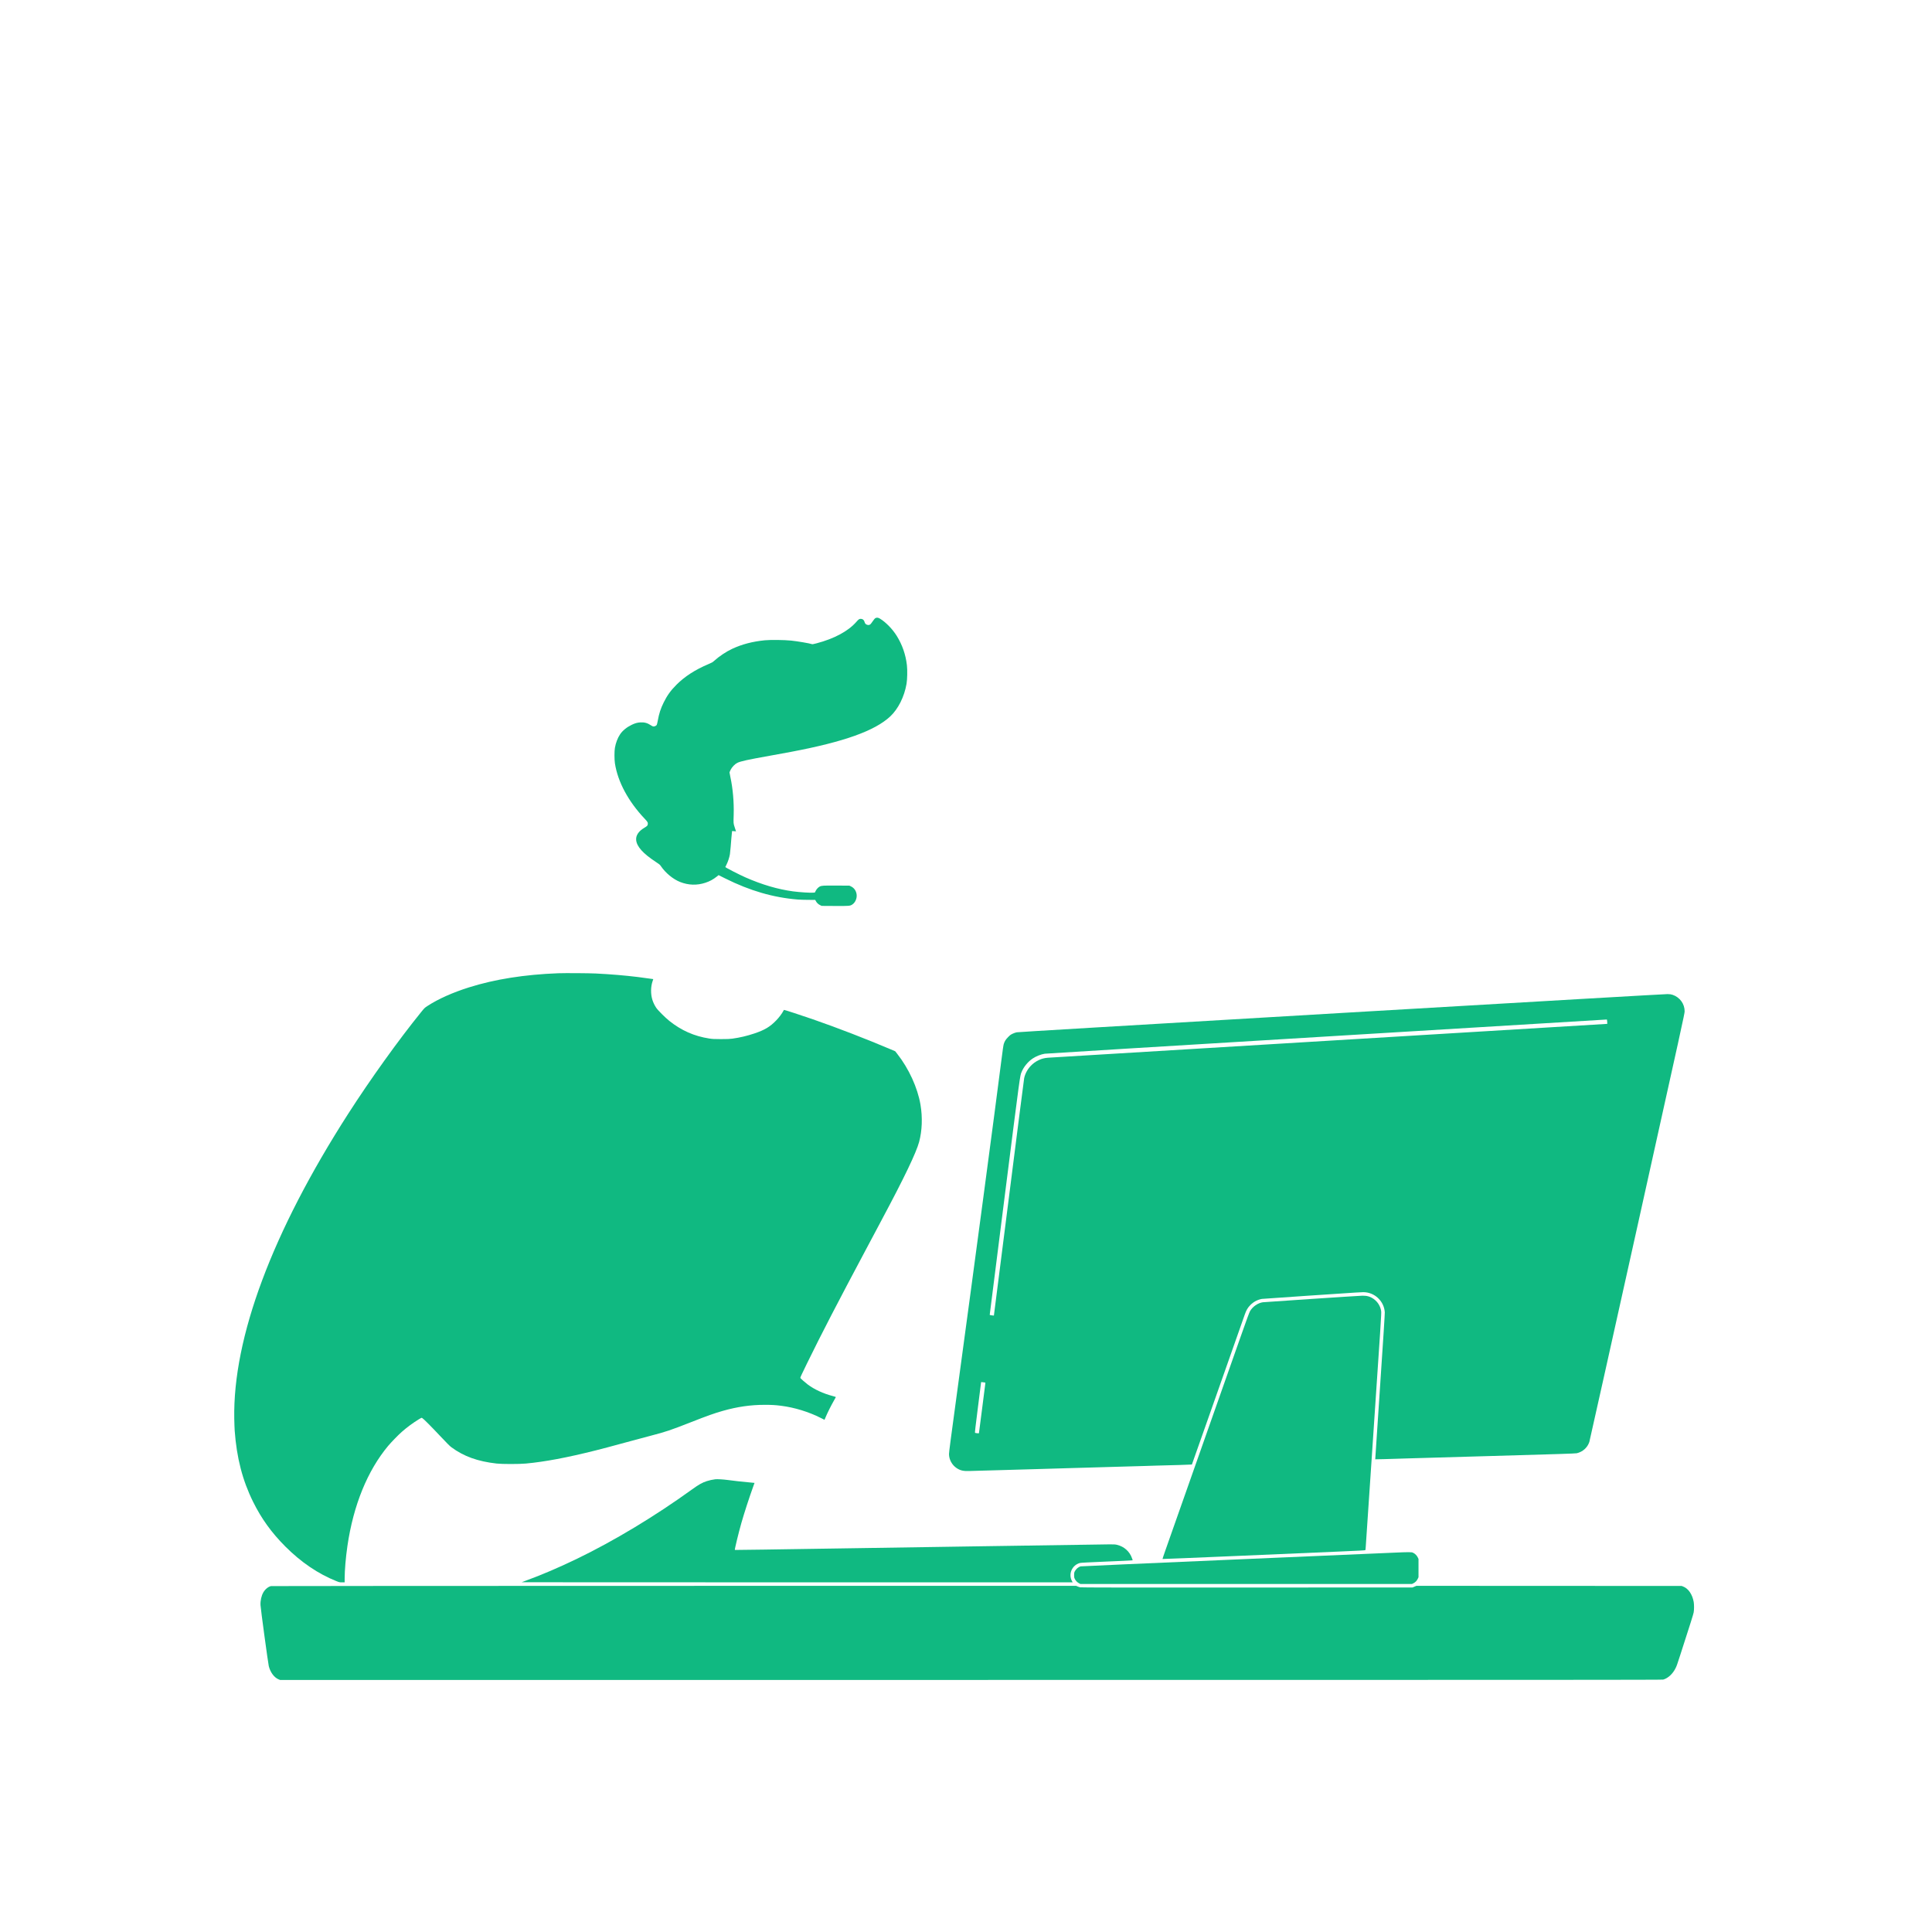
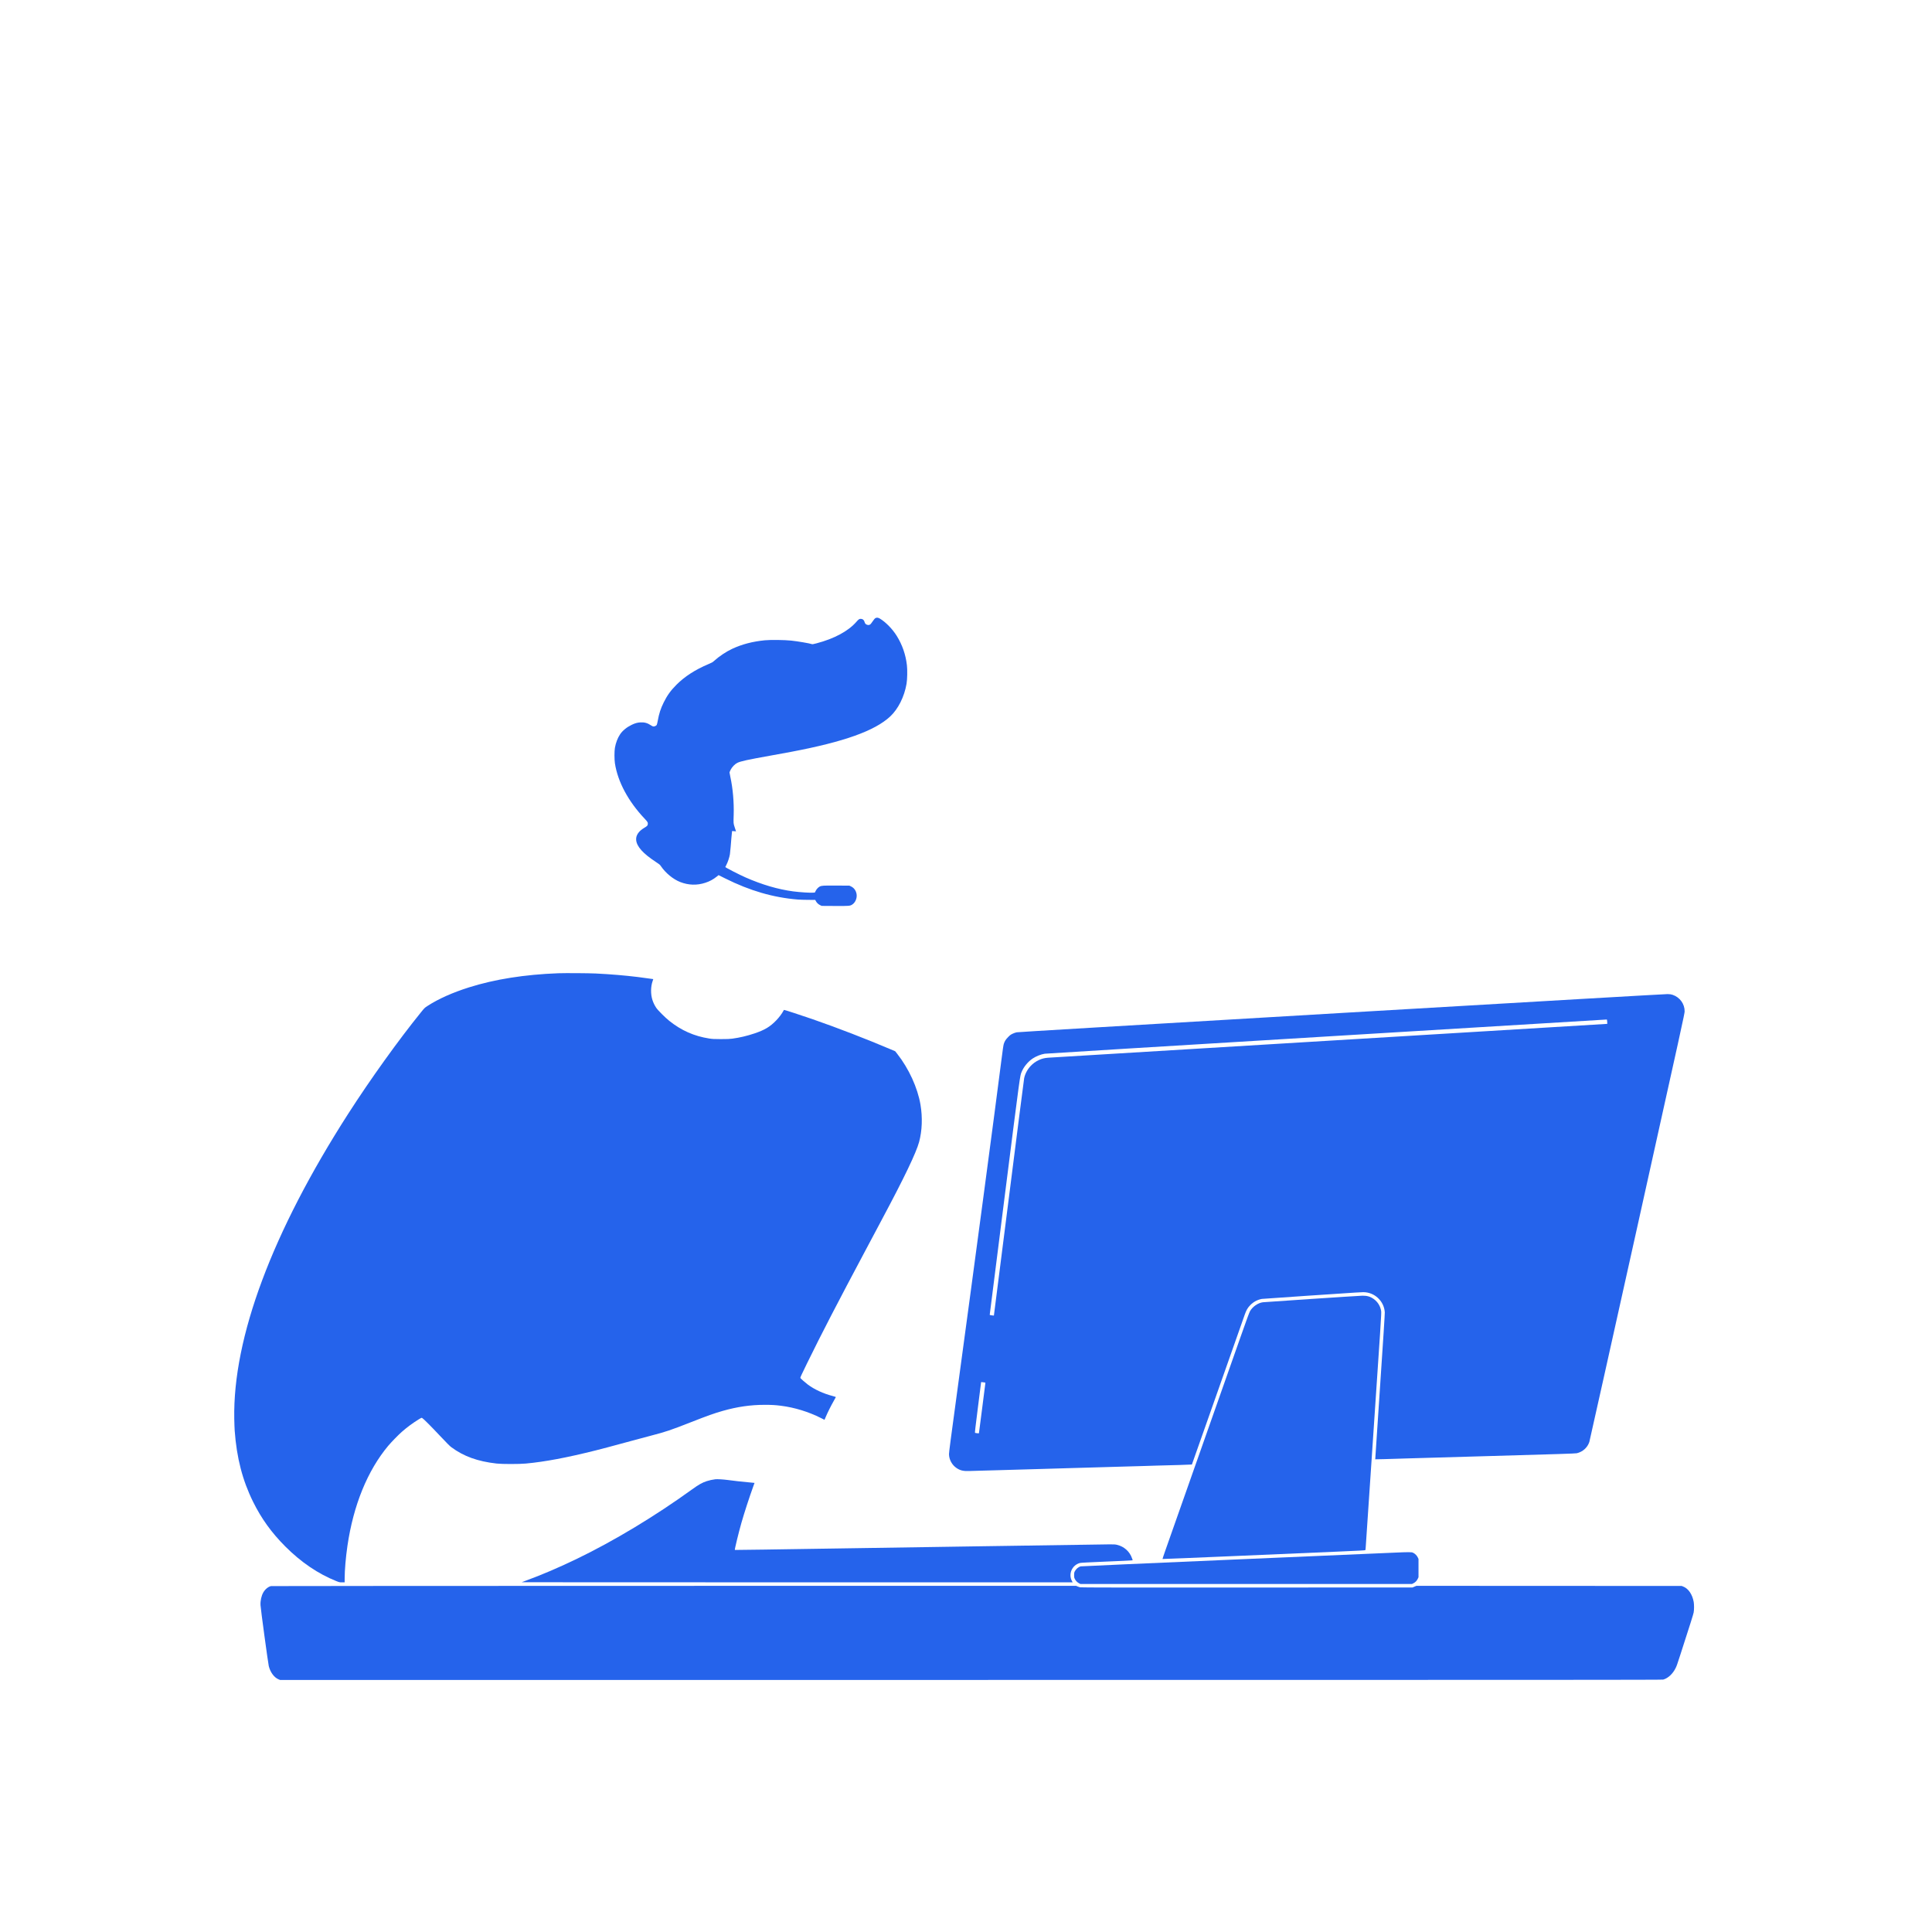
<svg xmlns="http://www.w3.org/2000/svg" version="1.0" width="7730pt" height="7730pt" viewBox="0 0 7730 7730" preserveAspectRatio="xMidYMid meet">
-   <g transform="translate(0,7730) scale(0.1,-0.1)" fill="#10B981" stroke="none">
+   <g transform="translate(0,7730) scale(0.1,-0.1)" fill="#2563EB" stroke="none">
    <path d="M35028 52570 c-26 -14 -59 -52 -109 -125 -39 -58 -82 -114 -96 -125 -38 -30 -87 -35 -138 -15 -51 19 -78 51 -94 111 -21 79 -76 124 -151 124 -60 0 -87 -18 -174 -118 -327 -375 -886 -676 -1601 -863 -127 -33 -162 -39 -184 -30 -73 29 -571 114 -821 140 -274 29 -833 35 -1060 13 -494 -50 -912 -159 -1303 -341 -240 -111 -530 -305 -726 -484 -60 -55 -85 -69 -232 -131 -525 -222 -943 -492 -1271 -820 -229 -228 -375 -431 -513 -711 -122 -247 -186 -443 -239 -738 -14 -77 -32 -150 -41 -164 -23 -35 -98 -66 -140 -59 -19 4 -57 23 -85 42 -139 95 -265 131 -430 121 -119 -7 -217 -35 -345 -97 -201 -97 -366 -232 -464 -379 -98 -145 -174 -342 -208 -541 -24 -135 -23 -465 0 -620 114 -741 536 -1526 1190 -2217 123 -130 136 -154 124 -230 -8 -48 -31 -70 -138 -134 -228 -134 -342 -304 -326 -487 22 -261 272 -540 785 -877 144 -94 166 -112 203 -167 185 -275 491 -527 774 -638 332 -129 671 -140 1005 -30 178 58 316 133 463 251 l67 55 263 -131 c991 -495 1921 -765 2907 -846 80 -7 269 -12 421 -13 l277 -1 22 -43 c39 -73 96 -129 168 -164 l67 -33 528 -3 c582 -3 604 -1 697 58 124 80 198 259 172 416 -23 142 -101 249 -222 308 l-65 31 -515 3 c-539 3 -595 0 -674 -40 -59 -30 -130 -107 -162 -176 l-29 -60 -53 -7 c-107 -13 -541 14 -820 51 -607 81 -1240 267 -1907 560 -250 110 -805 395 -805 414 0 4 20 45 45 91 56 106 119 296 139 419 8 52 22 190 31 305 17 231 41 503 51 578 l6 48 78 -7 78 -6 -50 153 c-56 173 -54 146 -43 514 15 501 -34 1055 -132 1505 -20 91 -35 173 -35 184 1 10 20 57 44 105 55 111 169 230 269 279 136 66 394 122 1319 288 261 46 642 116 845 155 2111 400 3335 838 3953 1414 319 298 564 788 653 1305 30 177 38 550 15 745 -49 425 -186 818 -407 1173 -170 274 -438 548 -673 691 -70 42 -127 49 -178 21z" />
    <path d="M22335 38360 c-1353 -52 -2535 -239 -3573 -566 -653 -206 -1226 -462 -1649 -737 -122 -78 -124 -80 -266 -255 -900 -1110 -2030 -2685 -2915 -4064 -3042 -4738 -4618 -8958 -4559 -12203 4 -181 11 -395 17 -475 79 -1088 312 -1990 735 -2845 337 -681 737 -1235 1293 -1793 627 -628 1312 -1093 2040 -1383 119 -48 125 -49 227 -49 l105 0 0 153 c0 333 44 848 111 1307 238 1625 802 3010 1630 4001 124 148 405 436 543 558 216 190 446 359 690 509 97 60 99 61 129 46 48 -25 352 -330 730 -732 257 -273 373 -390 436 -436 494 -366 1054 -568 1811 -653 223 -25 895 -25 1170 0 758 70 1637 235 2800 527 318 80 432 111 1400 373 294 80 659 178 810 217 589 153 777 216 1595 537 669 263 937 358 1269 452 588 167 1117 243 1681 243 277 0 428 -8 660 -38 536 -68 1101 -242 1590 -489 l144 -72 47 111 c74 176 215 457 314 630 50 87 92 163 93 168 1 5 -56 24 -128 43 -376 98 -731 262 -996 460 -99 74 -284 238 -298 263 -7 13 57 151 263 572 599 1224 1204 2392 2391 4620 221 415 444 834 495 930 51 96 112 211 135 255 879 1645 1353 2635 1469 3065 121 451 141 982 55 1490 -114 677 -466 1446 -933 2039 l-79 100 -181 77 c-990 420 -2121 857 -3111 1201 -451 156 -1146 383 -1156 377 -5 -3 -19 -24 -30 -47 -50 -98 -170 -258 -279 -370 -249 -259 -463 -387 -877 -526 -298 -100 -583 -167 -883 -208 -108 -14 -200 -18 -455 -18 -281 1 -338 4 -465 23 -605 94 -1116 320 -1598 704 -169 135 -463 429 -530 531 -62 94 -113 199 -147 304 -77 236 -73 541 10 770 13 37 23 68 22 69 -4 3 -384 54 -622 84 -516 63 -1061 109 -1675 140 -276 14 -1232 20 -1505 10z" />
    <path d="M53675 36771 c-8919 -524 -12944 -763 -12998 -774 -43 -9 -117 -34 -165 -58 -73 -35 -102 -56 -177 -133 -95 -96 -137 -163 -174 -275 -14 -43 -46 -261 -96 -660 -238 -1881 -1093 -8290 -1755 -13156 -279 -2048 -340 -2516 -340 -2591 0 -219 118 -438 305 -563 145 -96 268 -125 505 -117 85 3 250 8 365 11 116 3 442 12 725 20 283 8 1071 31 1750 50 679 19 1291 37 1360 40 69 2 229 7 355 10 127 3 284 8 350 10 66 2 224 7 350 10 127 3 280 8 340 10 61 2 218 7 350 10 132 3 287 8 345 10 58 2 218 7 355 10 138 3 300 8 360 10 61 3 272 10 470 15 198 5 448 12 555 15 107 3 278 8 380 10 267 8 495 16 498 19 1 2 246 693 543 1537 297 844 653 1854 791 2244 295 838 723 2052 780 2215 66 188 120 279 229 389 127 127 285 210 457 241 32 5 840 61 1797 125 957 63 1838 122 1958 130 119 8 255 15 301 15 453 0 832 -354 862 -805 4 -53 -61 -1069 -190 -2979 -108 -1594 -195 -2901 -192 -2903 2 -2 151 1 332 6 181 6 419 13 529 16 110 3 268 8 350 11 83 3 1644 48 3470 100 2589 73 3333 97 3381 109 240 56 429 226 504 452 11 32 873 3899 1916 8593 1800 8104 1896 8540 1897 8635 2 297 -190 563 -478 661 -67 22 -101 27 -205 30 -80 2 -4744 -268 -13045 -755z m10629 -347 c3 -48 5 -88 4 -89 -2 -1 -5014 -304 -11138 -674 -6124 -369 -11185 -676 -11246 -681 -143 -13 -243 -39 -360 -94 -131 -62 -232 -135 -327 -236 -131 -140 -225 -317 -260 -490 -9 -41 -284 -2194 -612 -4785 -329 -2590 -598 -4711 -599 -4712 0 -1 -38 3 -84 9 -69 9 -82 13 -82 29 0 10 270 2146 600 4746 628 4956 607 4799 676 4966 85 205 251 406 441 535 130 88 332 169 484 192 42 7 5118 317 11280 690 6162 373 11207 678 11210 679 3 1 9 -38 13 -85z m-24892 -14440 c13 -4 16 -12 12 -32 -2 -15 -61 -470 -129 -1011 -68 -541 -126 -985 -128 -988 -6 -6 -144 9 -157 17 -9 5 21 268 117 1020 l128 1012 70 -6 c39 -4 78 -9 87 -12z" />
    <path d="M52485 25330 c-1050 -71 -1931 -131 -1958 -134 -196 -26 -412 -176 -514 -357 -29 -52 -137 -344 -358 -974 -174 -495 -454 -1289 -622 -1765 -168 -476 -403 -1144 -523 -1485 -120 -341 -316 -897 -435 -1235 -119 -338 -259 -734 -310 -880 -51 -146 -150 -425 -218 -620 -69 -195 -209 -593 -312 -885 -102 -291 -199 -566 -215 -610 -16 -44 -86 -242 -155 -440 -69 -198 -178 -508 -242 -688 -64 -180 -113 -330 -110 -333 3 -3 1330 51 2949 121 1618 69 3442 147 4051 174 844 36 1110 50 1116 60 4 7 11 60 14 119 5 89 110 1649 246 3657 367 5424 385 5696 372 5783 -28 197 -135 372 -297 488 -135 96 -265 135 -451 133 -65 -1 -977 -59 -2028 -129z" />
    <path d="M28620 18114 c-112 -13 -239 -41 -343 -75 -182 -59 -321 -138 -587 -330 -1482 -1072 -3129 -2064 -4626 -2787 -699 -337 -1404 -639 -2004 -857 -102 -37 -187 -69 -189 -71 -2 -2 4957 -4 11021 -4 l11026 0 -29 53 c-153 283 5 639 321 722 37 10 345 26 1034 55 540 22 1002 44 1028 48 l48 7 -29 82 c-92 266 -315 466 -594 533 -69 17 -116 20 -291 20 -115 0 -2531 -36 -5370 -80 -2838 -43 -5332 -82 -5541 -85 -209 -3 -510 -7 -670 -10 -159 -3 -481 -7 -715 -11 -234 -3 -938 -14 -1565 -24 -627 -9 -1142 -16 -1144 -14 -14 12 156 710 263 1084 121 421 310 1002 479 1472 l46 127 -52 5 c-29 4 -131 13 -227 22 -212 18 -550 56 -800 90 -175 23 -413 37 -490 28z" />
    <path d="M55810 15179 c-228 -11 -3142 -136 -6475 -279 -3416 -147 -6077 -265 -6100 -271 -92 -25 -183 -103 -232 -199 -24 -49 -28 -66 -28 -150 0 -85 3 -101 29 -154 36 -73 96 -135 168 -173 l53 -28 6635 0 6635 0 57 28 c75 37 134 98 172 177 l31 65 0 365 0 365 -27 57 c-35 76 -104 148 -175 184 -55 27 -65 29 -193 31 -74 1 -322 -7 -550 -18z" />
    <path d="M10844 13840 c-108 -22 -234 -124 -307 -250 -79 -136 -123 -336 -114 -513 7 -149 303 -2324 331 -2439 63 -251 216 -457 396 -531 l55 -22 27645 0 c23614 0 27652 2 27695 14 197 55 386 231 501 468 40 83 53 120 179 508 403 1245 528 1641 540 1714 19 106 19 312 1 416 -55 305 -215 539 -424 618 l-57 22 -5307 3 -5306 2 -79 -32 -78 -33 -6620 -3 c-5050 -2 -6633 0 -6675 9 -30 6 -79 22 -109 35 l-53 24 -16087 -1 c-8847 -1 -16105 -5 -16127 -9z" />
  </g>
</svg>
